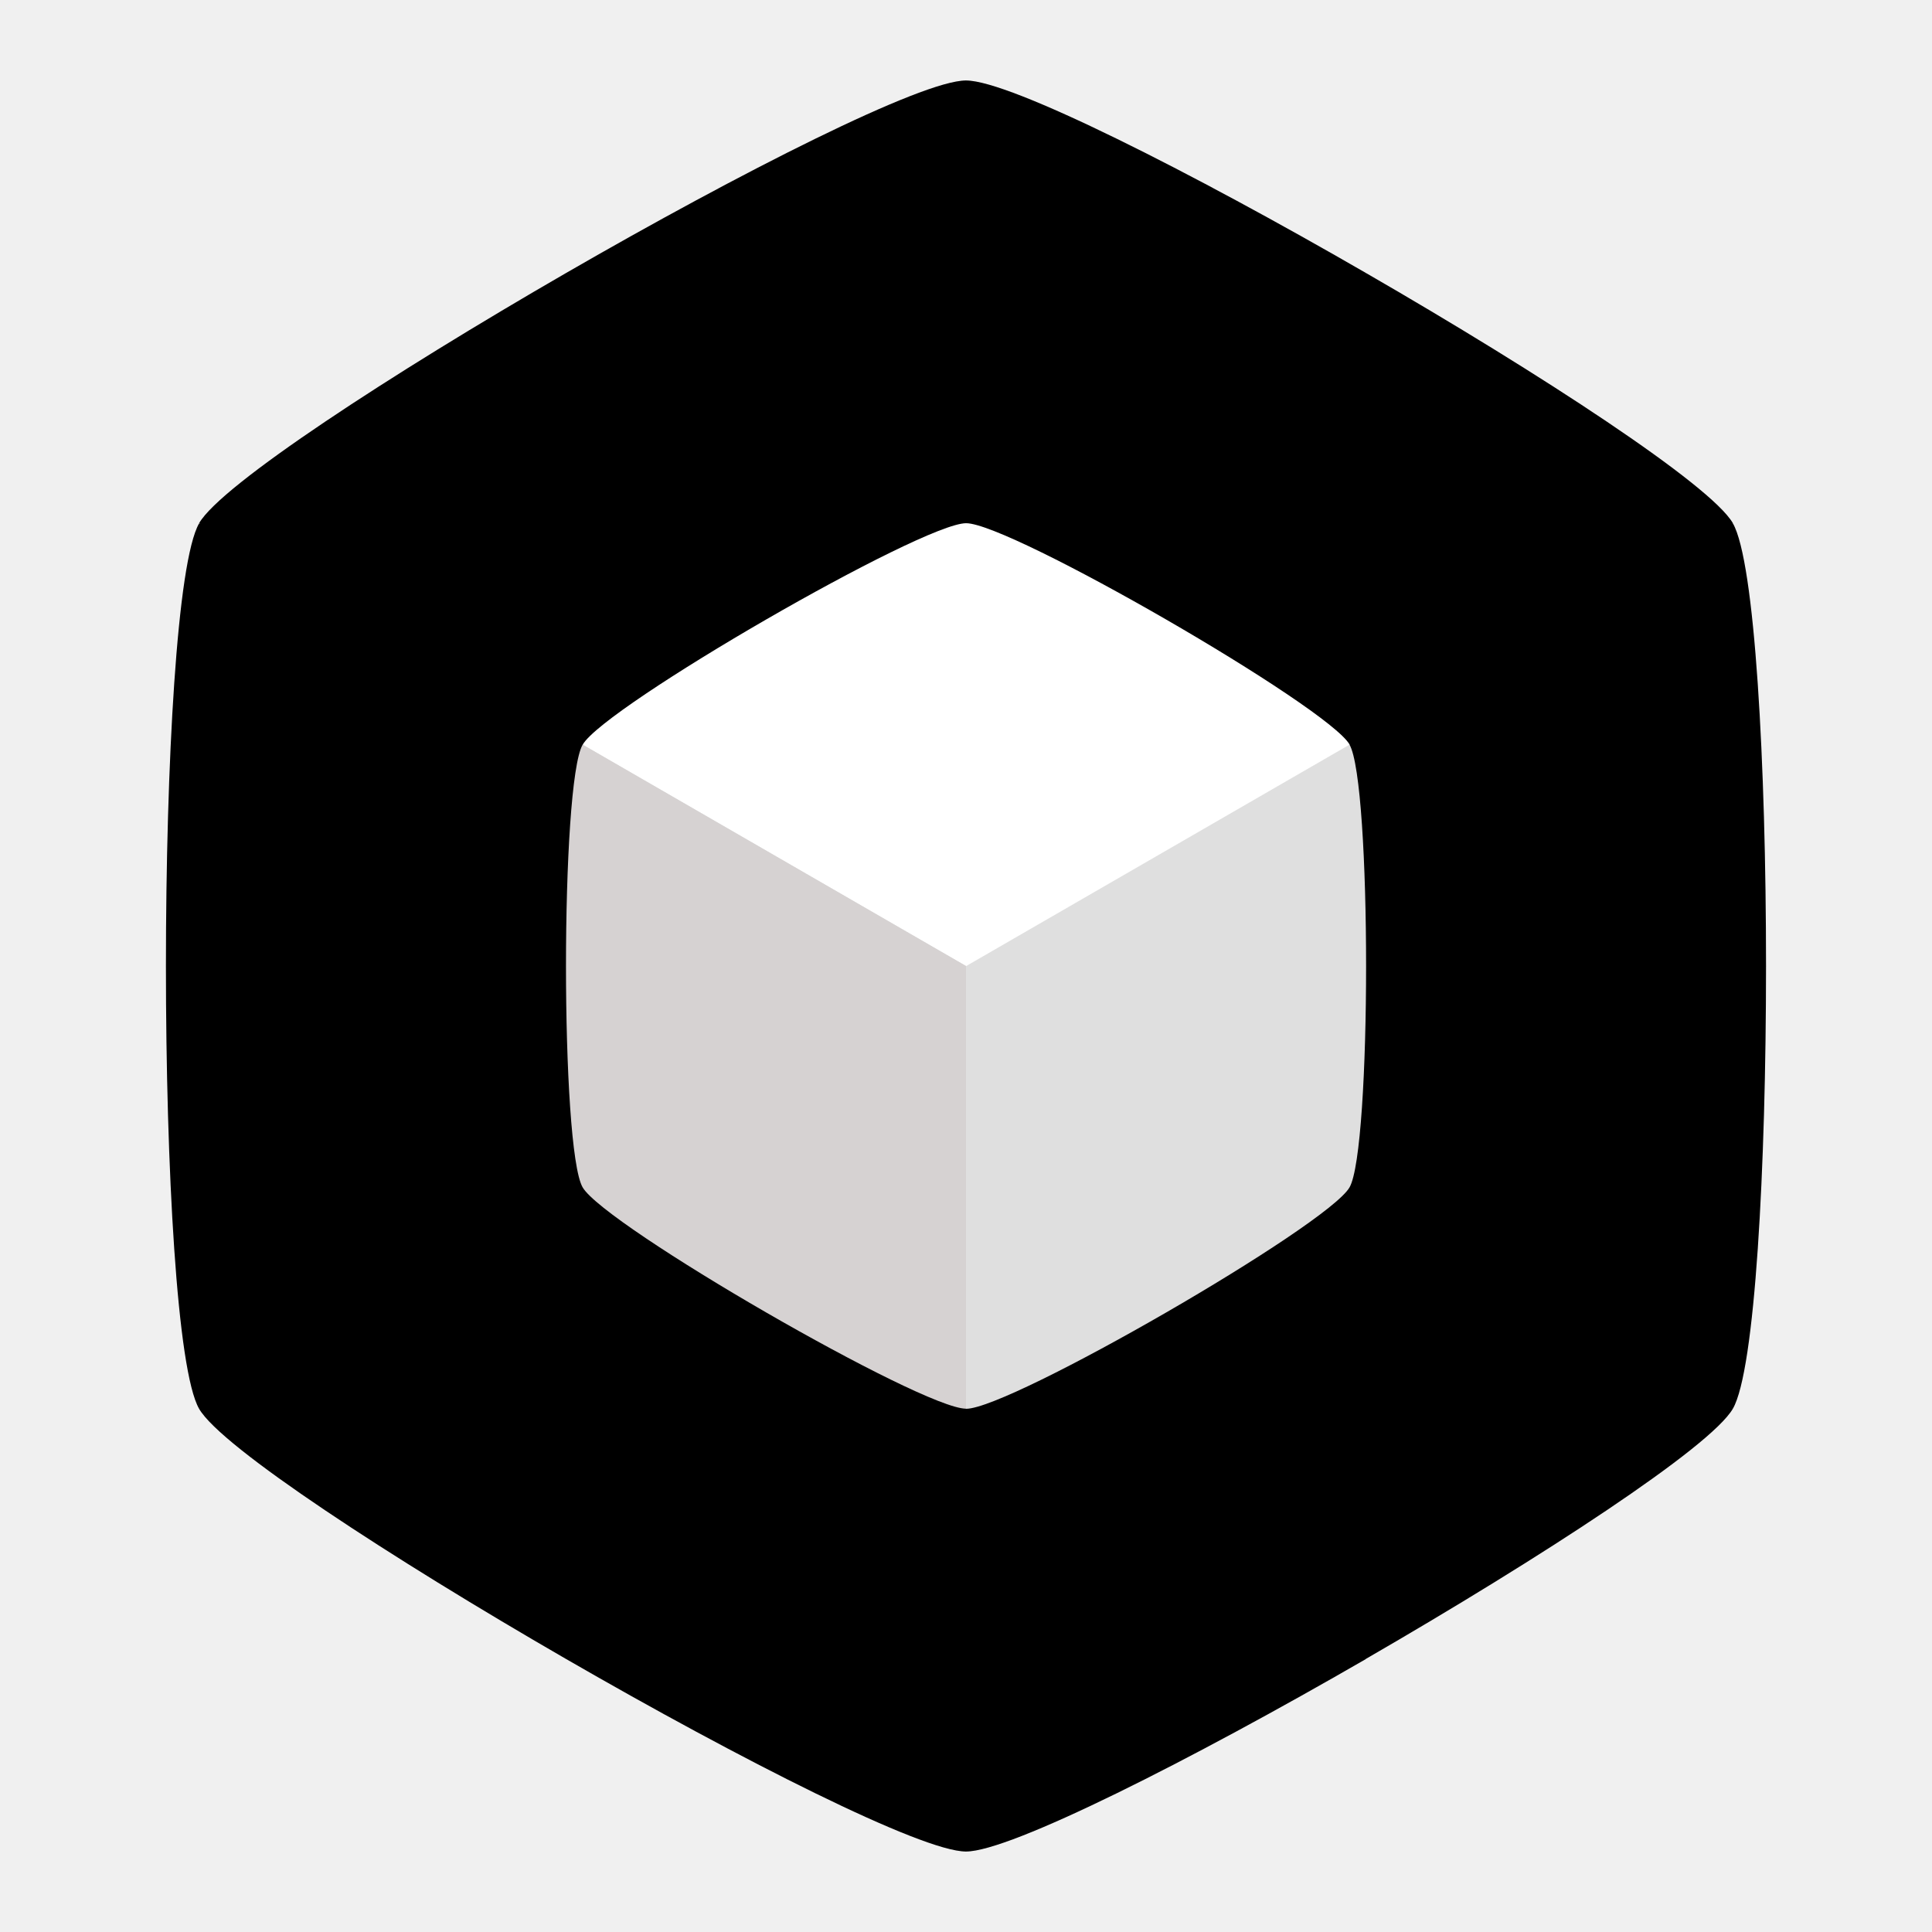
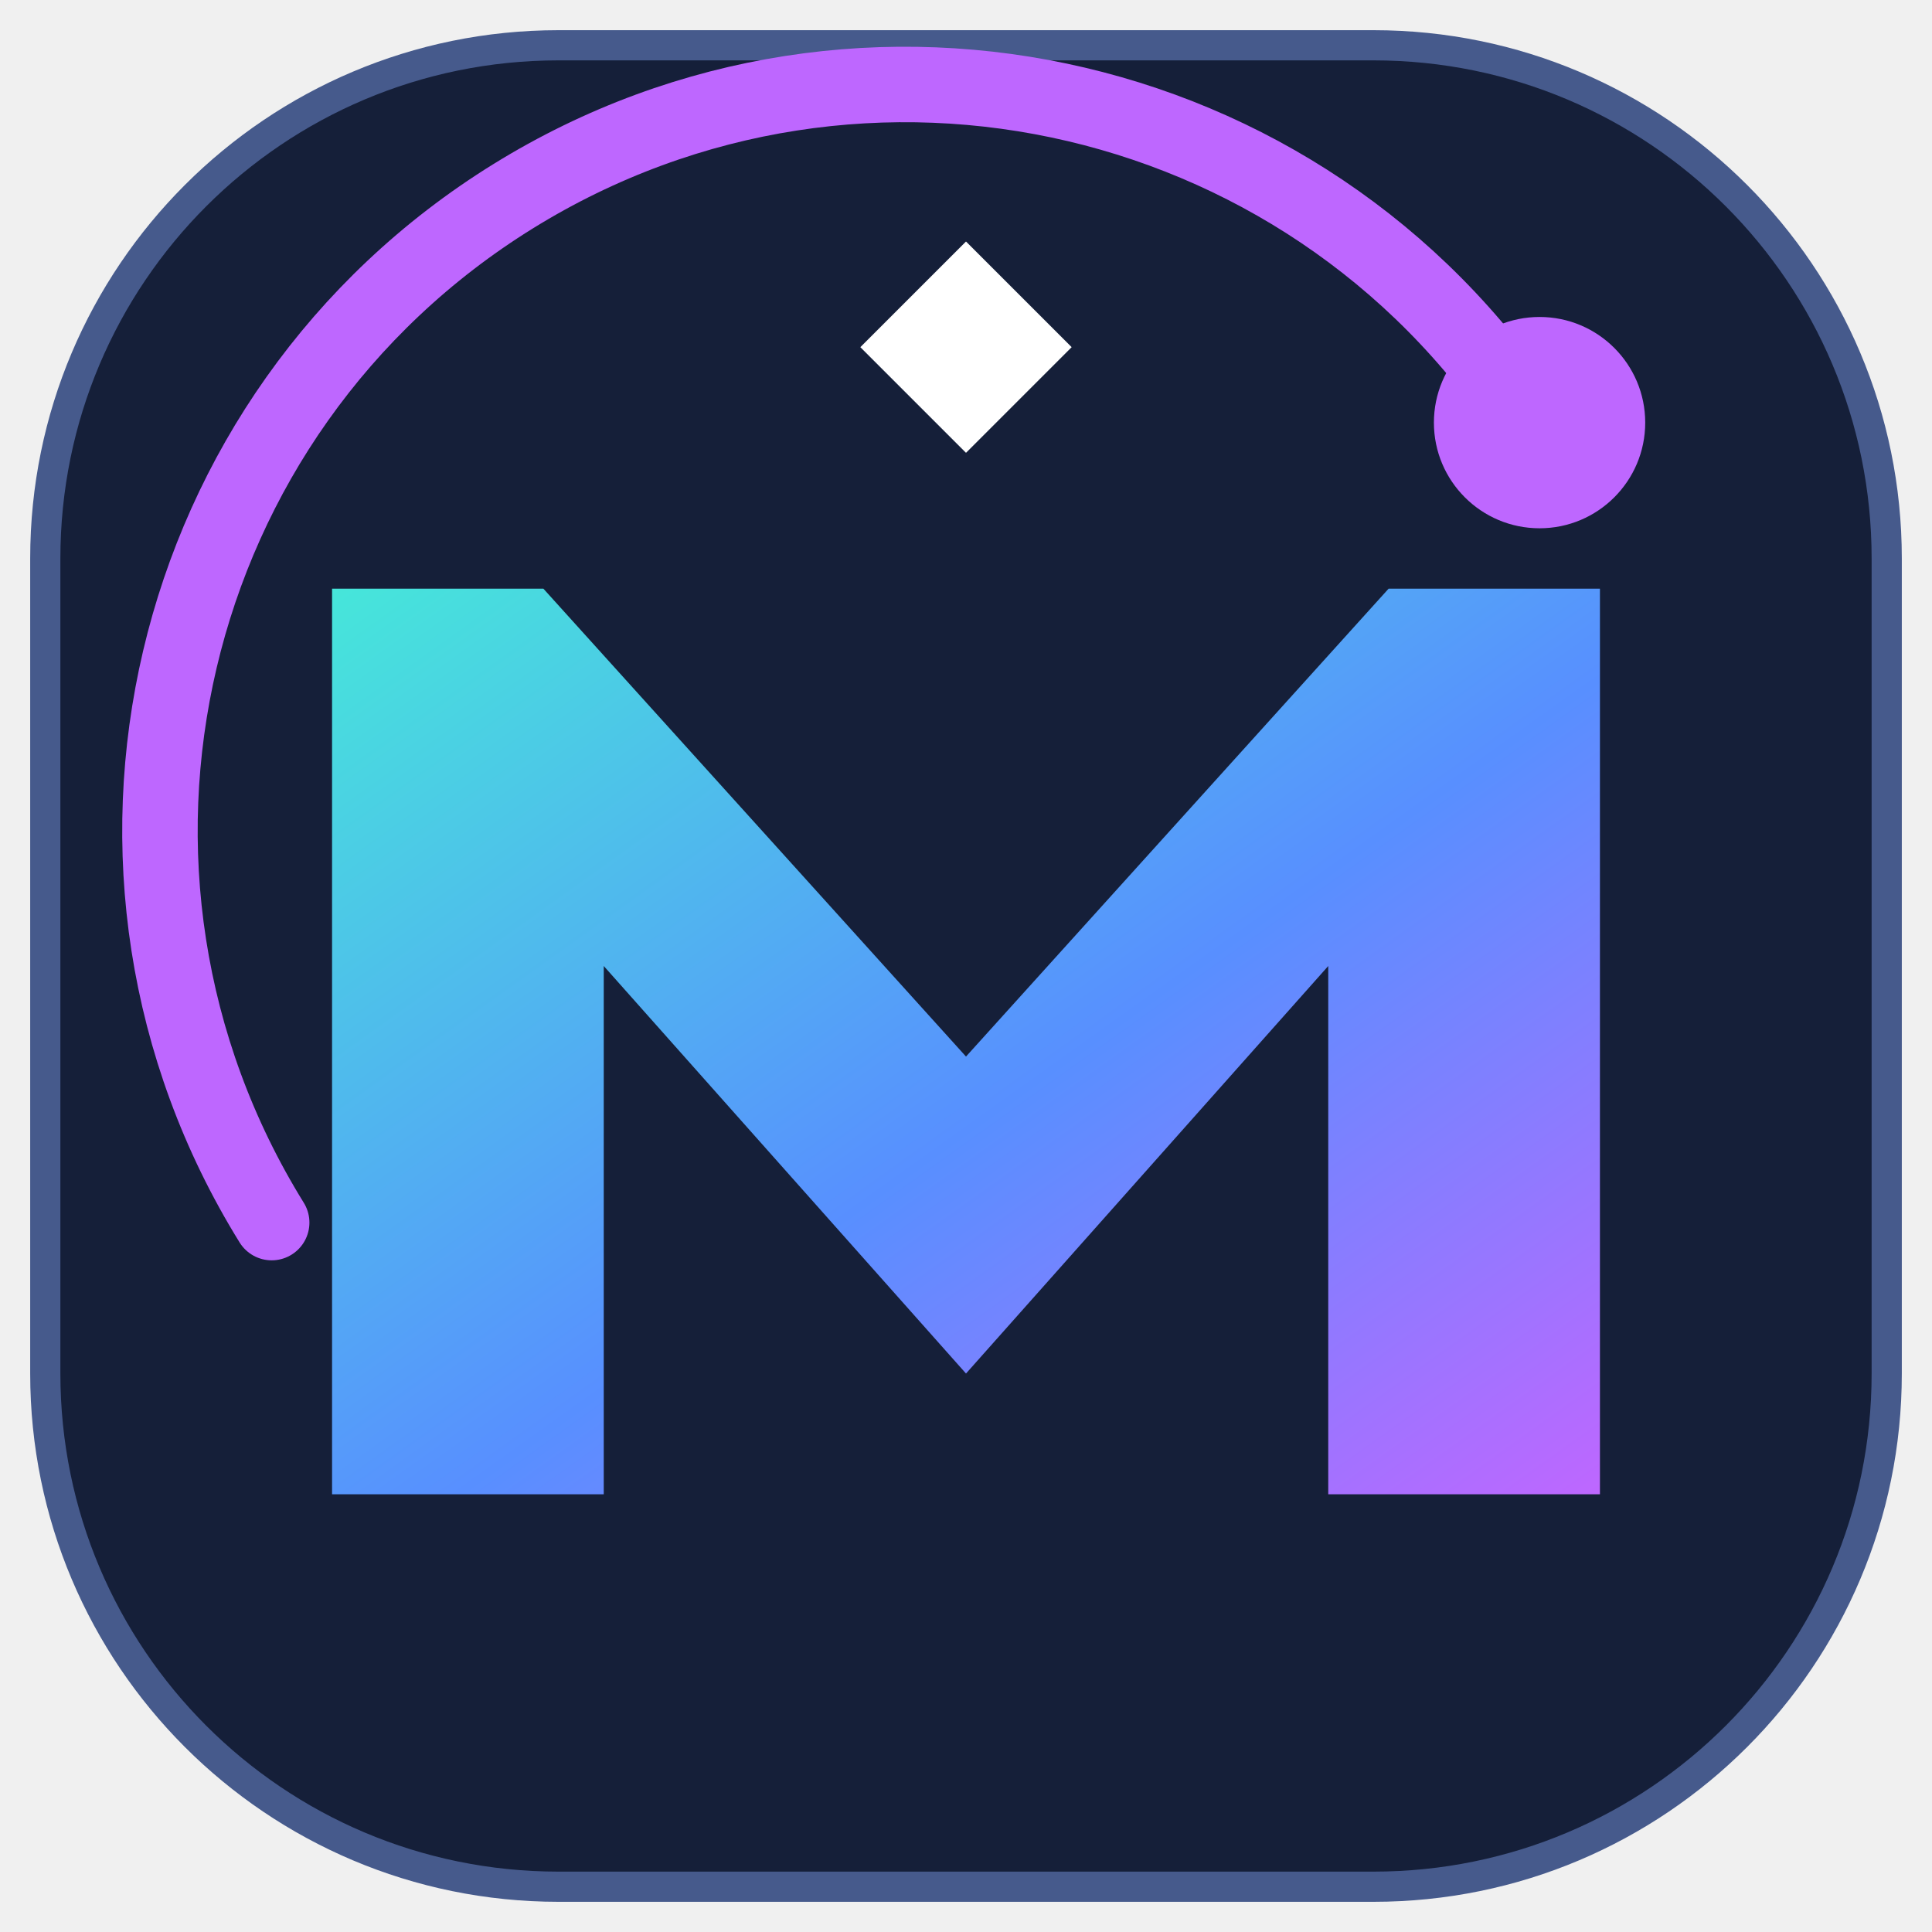
- <svg xmlns="http://www.w3.org/2000/svg" width="48" height="48" version="1.1" viewBox="0 0 12.7 12.7">
-   <g stroke-width=".265">
-     <path d="m6.35 6.35" fill="#000000" />
-     <path d="m6.35 0.529-2.521 4.366 2.521 1.455 2.52-1.455 0.11-3.1c-1.151-0.665-2.339-1.266-2.63-1.266z" fill="#000000" />
-     <path d="m8.98 1.795-2.63 4.555 2.52 1.455 2.521-4.366c-0.146-0.252-1.26-0.98-2.411-1.644z" fill="#000000" />
-     <path d="m11.391 3.44-5.041 2.91 2.52 1.455 2.739-1.455c0-1.329-0.073-2.658-0.218-2.91z" fill="#000000" />
-     <path d="m6.35 6.35v2.91h5.041c0.146-0.252 0.218-1.581 0.218-2.91h-5.259z" fill="#000000" />
-     <path d="m6.35 6.35v2.91l2.63 1.644c1.151-0.665 2.266-1.392 2.411-1.644l-5.041-2.91z" fill="#000000" />
-     <path d="m6.35 6.35-2.521 1.455 2.521 4.366c0.291 0 1.479-0.601 2.63-1.266l-2.63-4.555z" fill="#000000" />
-     <path d="m3.829 4.895-2.52 4.366c0.291 0.504 4.459 2.91 5.041 2.91v-5.821l-2.521-1.455z" fill="#000000" />
-     <path d="m1.309 3.44c-0.291 0.504-0.291 5.317 0 5.821l5.041-2.91v-2.91h-5.041z" fill="#000000" />
-     <path d="m6.35 0.529c-0.582-2e-8 -4.75 2.406-5.041 2.91l5.041 2.91v-5.821z" fill="#000000" />
-   </g>
-   <g transform="matrix(.88 0 0 .88 -10.906 -1.2421)">
-     <g transform="translate(13.26 2.2776)">
-       <path transform="matrix(.96975 0 0 .96975 .1921 .1921)" d="m6.35 2.939c-0.341 0-2.783 1.41-2.953 1.705l2.953 5.116 2.954-5.116c-0.171-0.295-2.613-1.705-2.954-1.705z" fill="#fff" stroke-width=".265" />
-     </g>
-     <path d="m16.746 6.974 2.864 4.961c0.331 0 2.699-1.367 2.864-1.654 0.165-0.286 0.165-3.021 0-3.307l-2.864 1.654z" fill="#dfdfdf" stroke-width=".265" />
-   </g>
-   <path d="m3.83 4.895c-0.146 0.252-0.146 2.658 0 2.91 0.146 0.252 2.229 1.455 2.52 1.455v-2.91z" fill="#d6d2d2" stroke-width=".265" />
+ <svg xmlns="http://www.w3.org/2000/svg" width="128" height="128" viewBox="0 0 128 128" role="img" aria-labelledby="title">
+   <defs>
+     <linearGradient id="mark" x1="0" y1="0" x2="1" y2="1">
+       <stop offset="0" stop-color="#46e6da" />
+       <stop offset=".55" stop-color="#588fff" />
+       <stop offset="1" stop-color="#be67ff" />
+     </linearGradient>
+   </defs>
+   <rect x="3" y="3" width="122" height="122" rx="34" fill="#151f39" stroke="#465a8c" stroke-width="2" />
+   <path d="M18 81A48 48 0 0 1 102 29" fill="none" stroke="#be67ff" stroke-width="5" stroke-linecap="round" />
+   <circle cx="102" cy="28" r="7" fill="#be67ff" />
+   <path d="M22 99V39h14l28 31 28-31h14v60H88V64L64 91 40 64v35z" fill="url(#mark)" />
+   <path d="M64 16l7 7-7 7-7-7z" fill="#fff" />
</svg>
